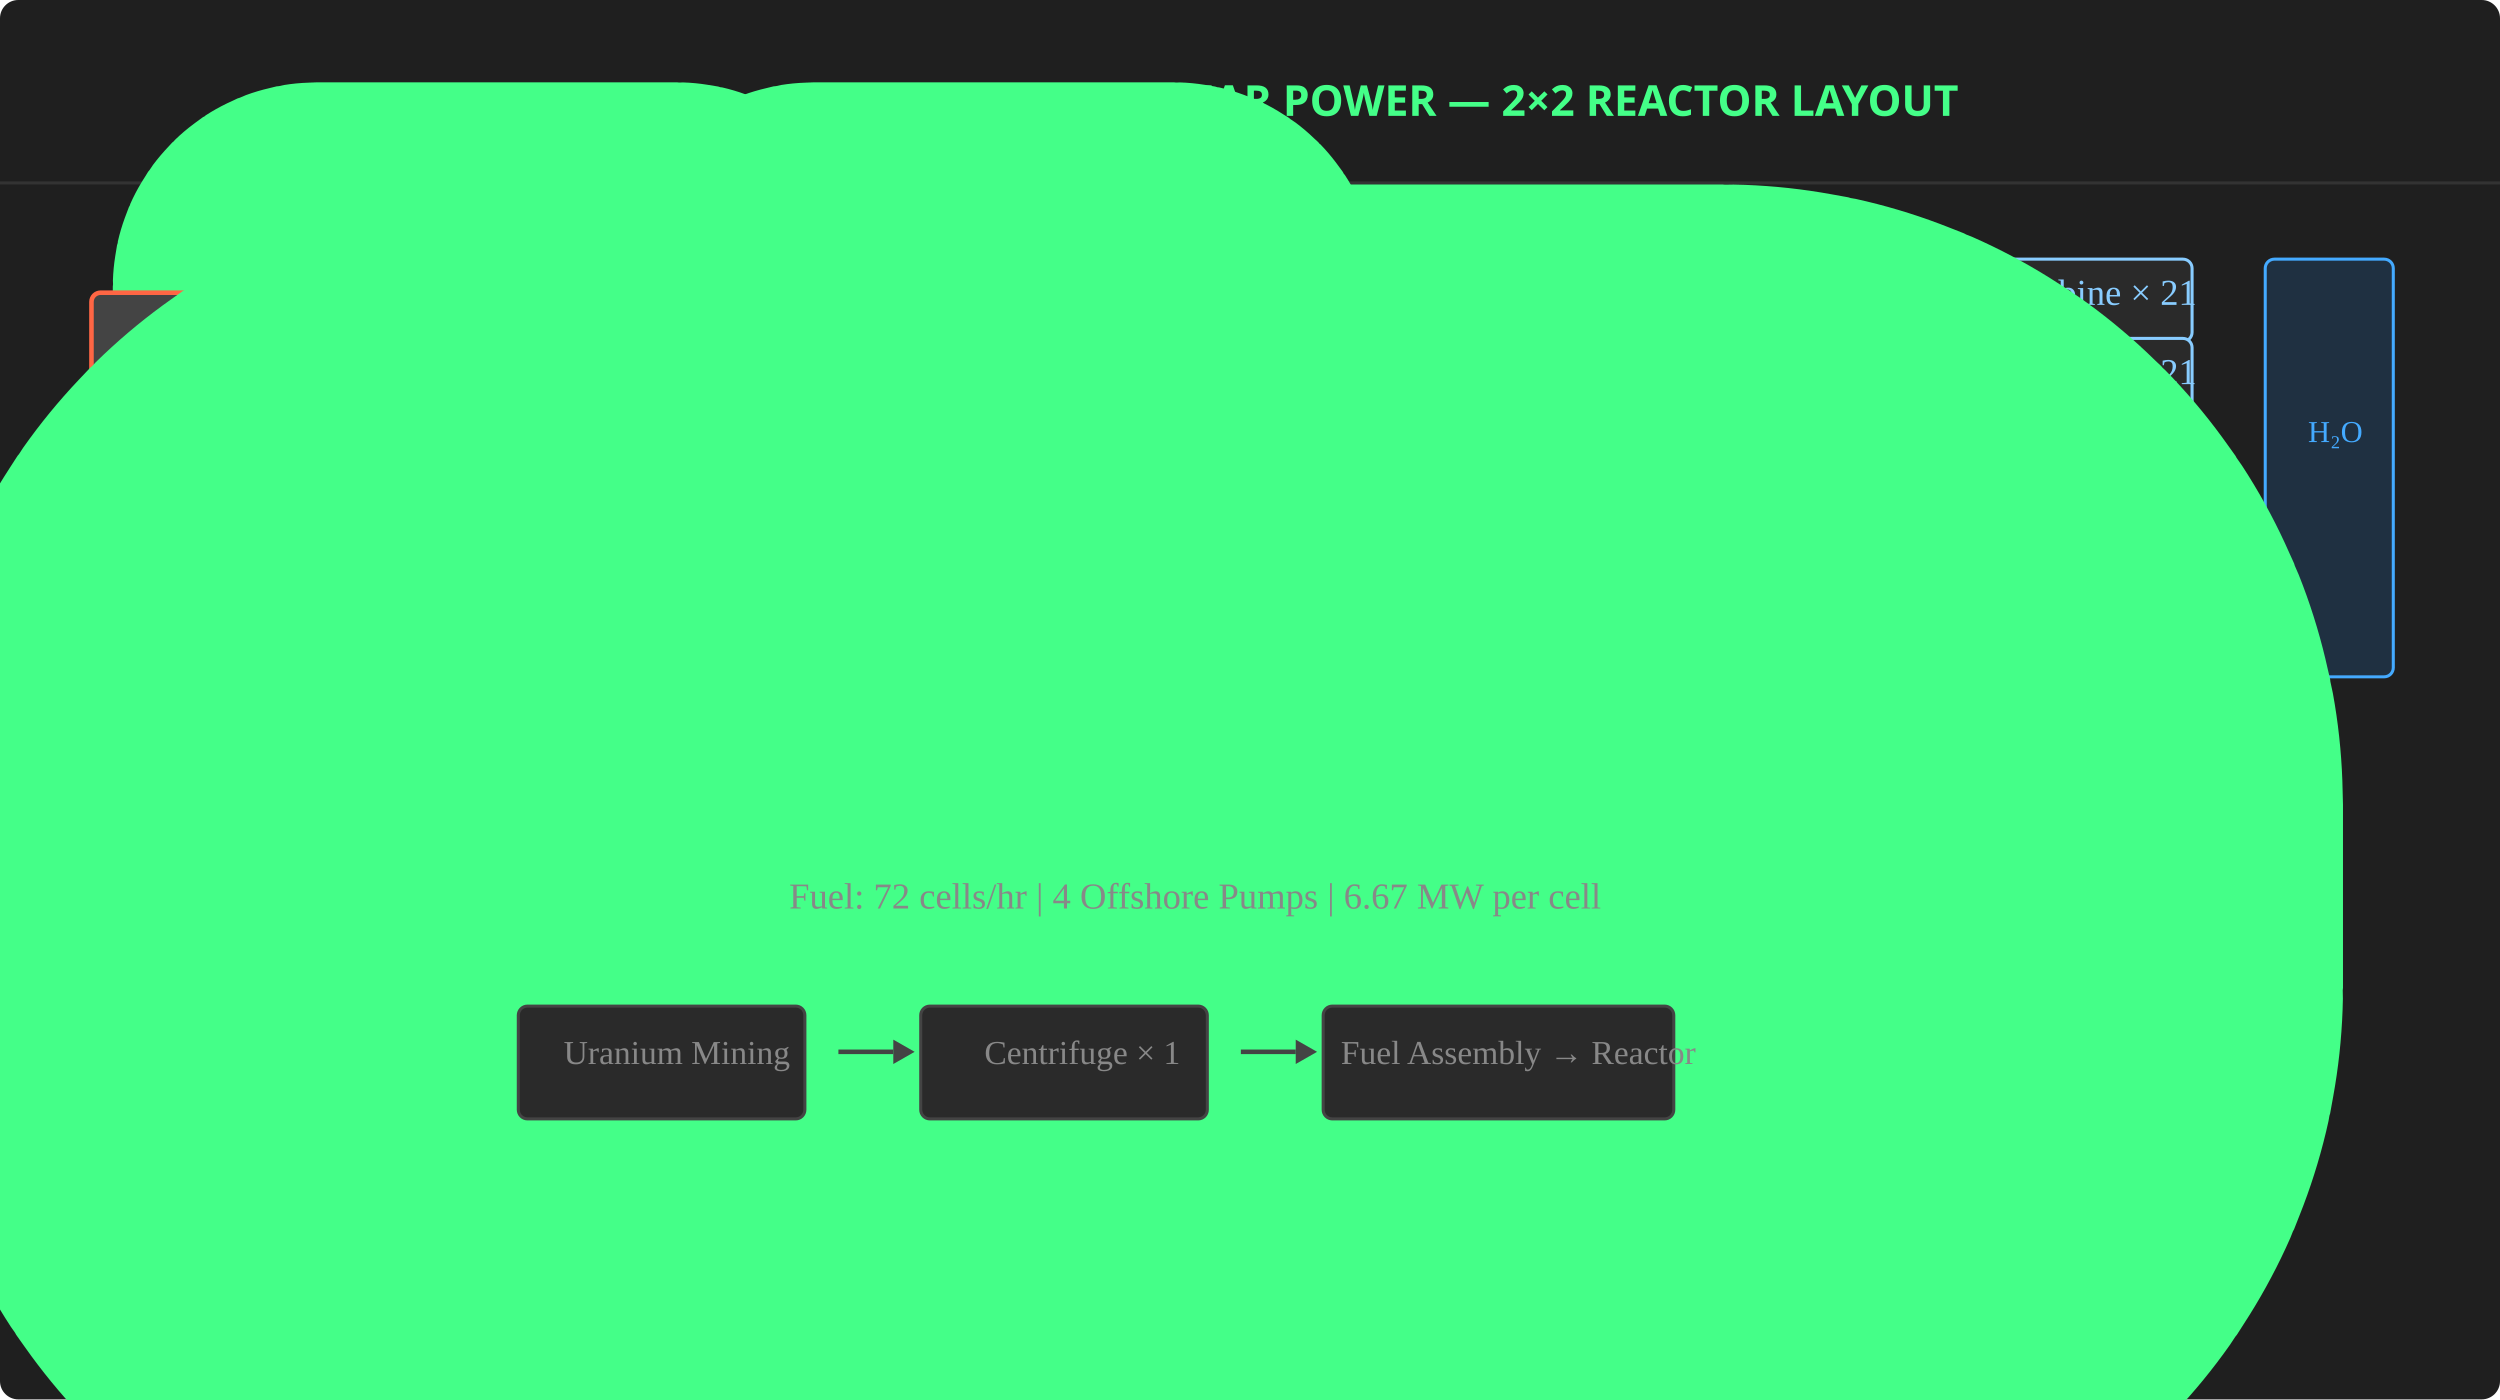
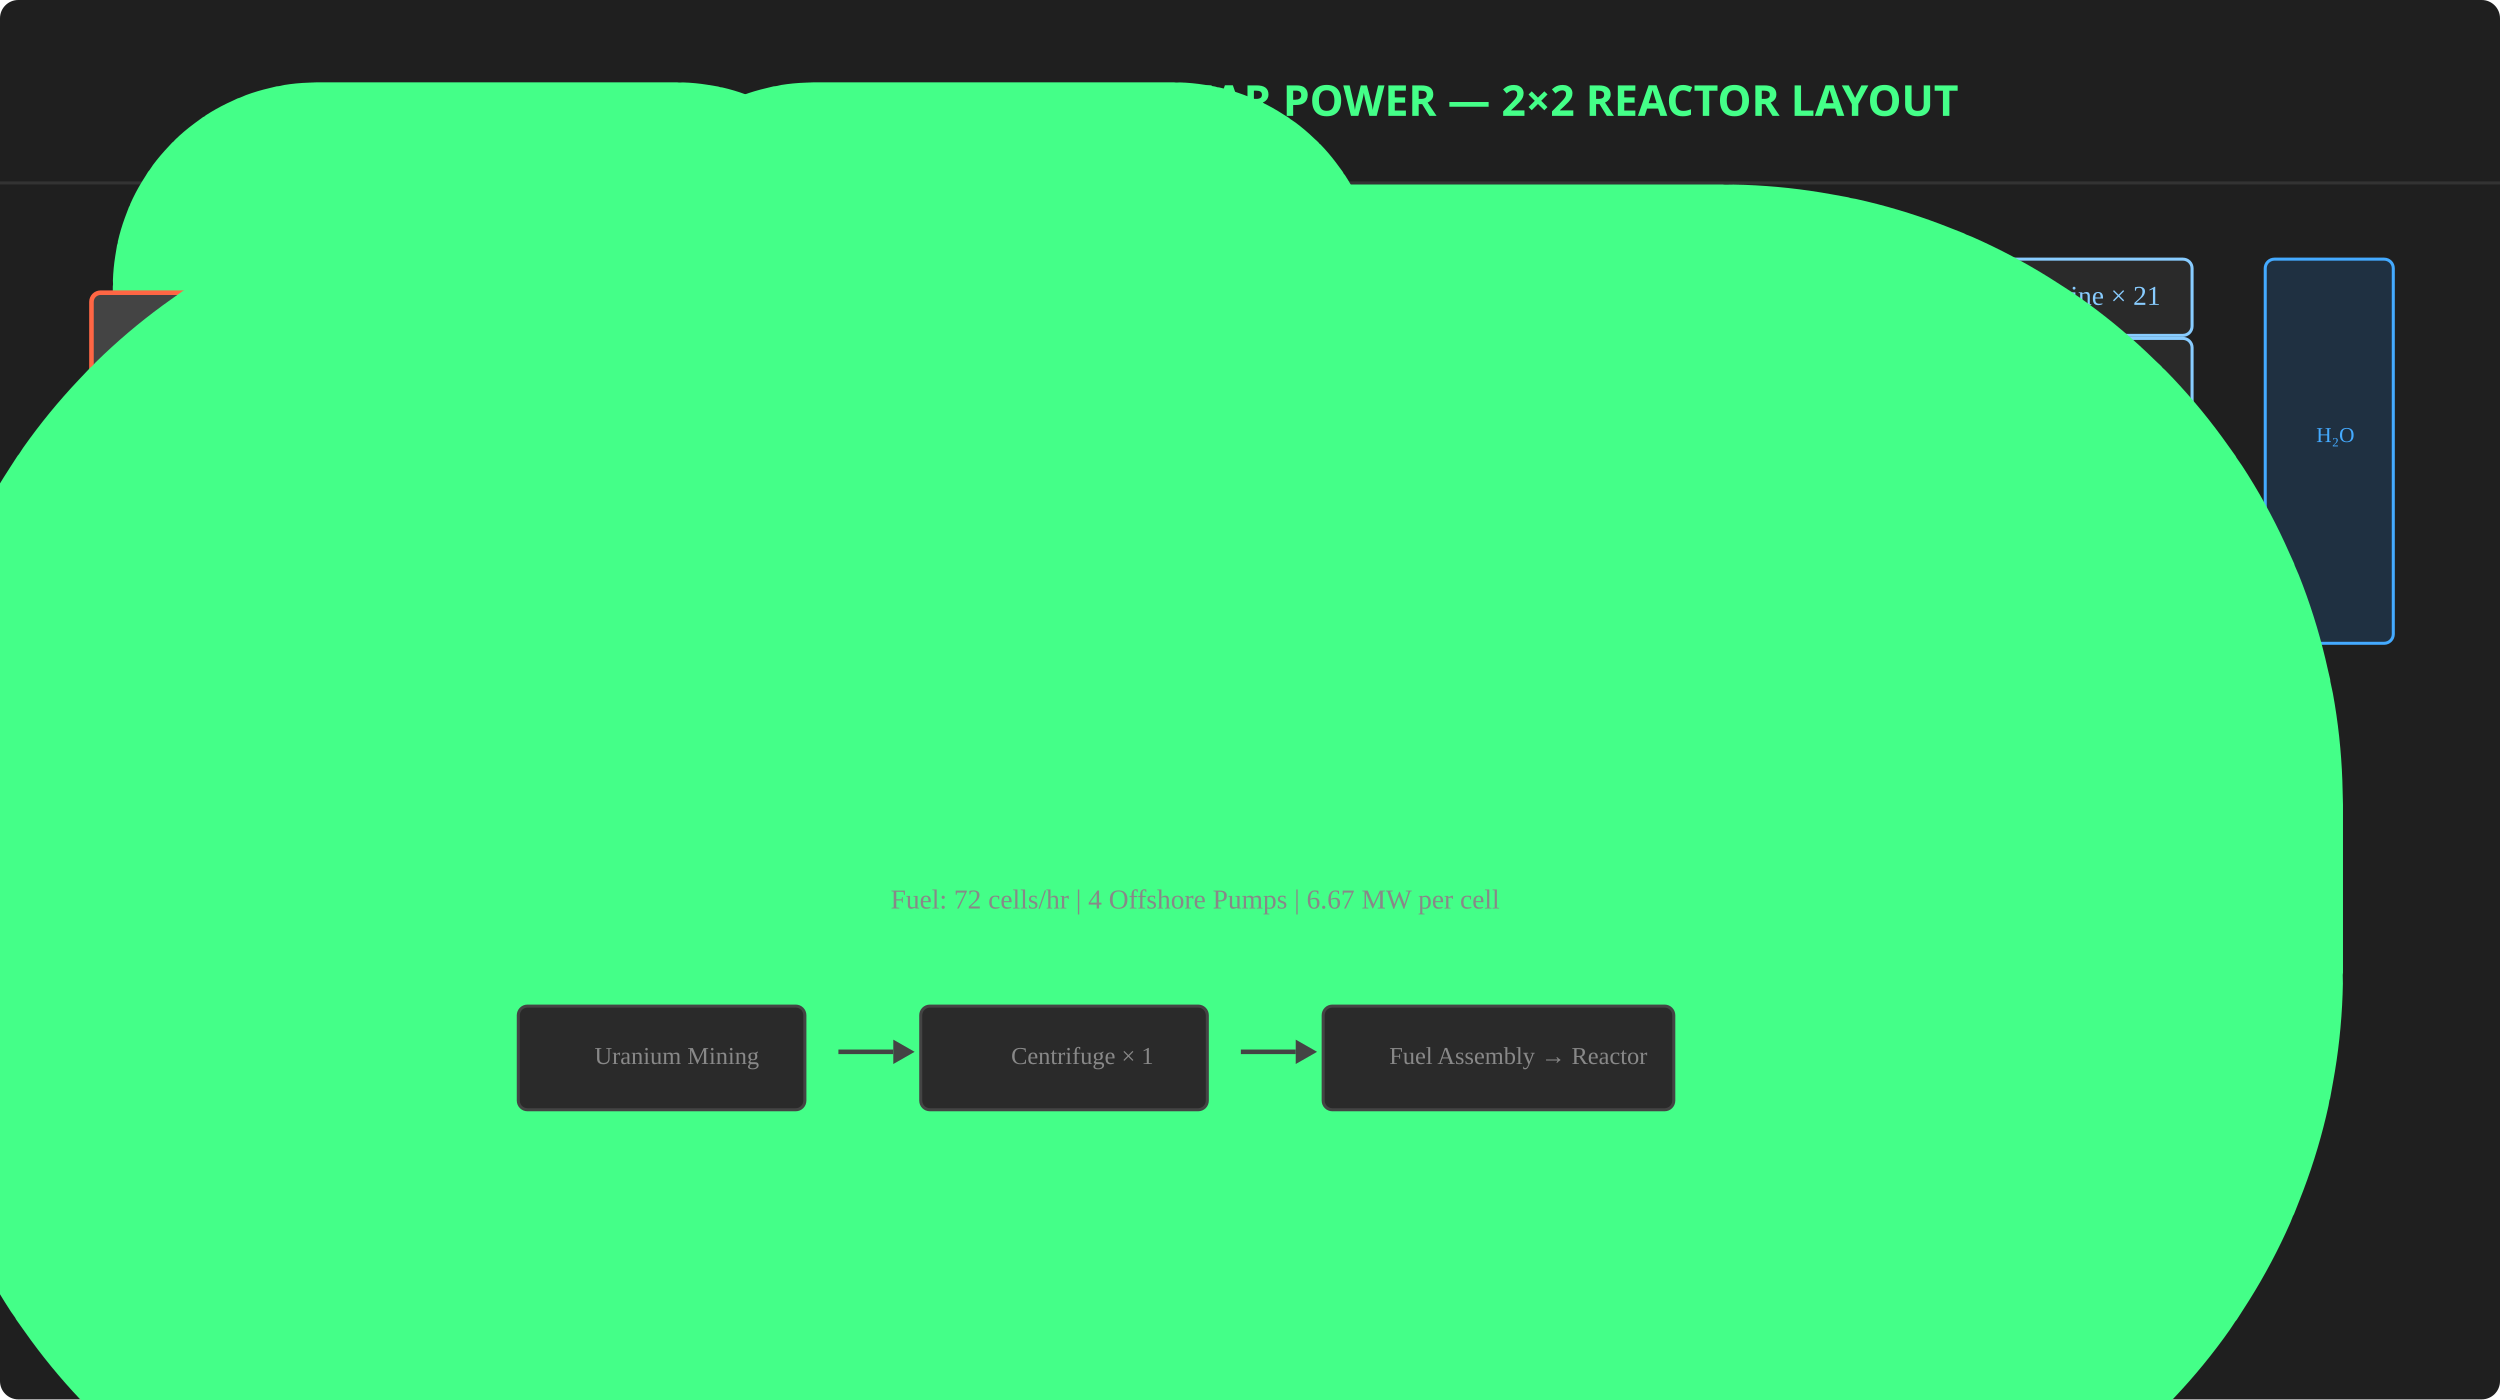
<svg xmlns="http://www.w3.org/2000/svg" viewBox="0 0 820 459" width="820" height="459">
  <defs>
    <filter id="g">
      <feGaussianBlur stdDeviation="2" result="b" />
      <feMerge>
        <feMergeNode in="b" />
        <feMergeNode in="SourceGraphic" />
      </feMerge>
    </filter>
  </defs>
  <rect width="820" height="459" fill="#1f1f1f" rx="6" />
  <line x1="0" y1="60" x2="820" y2="60" stroke="#333" />
  <text x="497" y="38" text-anchor="middle" font-family="Orbitron,sans-serif" font-size="14" font-weight="900" fill="#44ff88">NUCLEAR POWER — 2×2 REACTOR LAYOUT</text>
-   <rect x="100" y="90" width="126" height="75" rx="4" fill="#0a1a2a" stroke="#44ff88" stroke-width="126" />
-   <text x="170" y="116" text-anchor="middle" font-size="13" fill="#44ff88" font-weight="700">Reactor A</text>
-   <text x="170" y="132" text-anchor="middle" font-size="12" fill="#888">160°C</text>
-   <rect x="263" y="90" width="126" height="75" rx="4" fill="#0a1a2a" stroke="#44ff88" stroke-width="126" />
-   <text x="334" y="116" text-anchor="middle" font-size="13" fill="#44ff88" font-weight="700">Reactor B</text>
-   <text x="334" y="132" text-anchor="middle" font-size="12" fill="#888">160°C</text>
-   <rect x="228" y="96" width="42" height="60" rx="3" fill="#44ff88" fill-opacity="0.15" stroke="#44ff88" stroke-width="42" stroke-dasharray="3" />
-   <text x="252" y="124" text-anchor="middle" font-size="11" fill="#44ff88">+100%</text>
-   <rect x="100" y="165" width="126" height="75" rx="4" fill="#0a1a2a" stroke="#44ff88" stroke-width="126" />
-   <text x="170" y="191" text-anchor="middle" font-size="13" fill="#44ff88" font-weight="700">Reactor C</text>
-   <text x="170" y="207" text-anchor="middle" font-size="12" fill="#888">160°C</text>
-   <rect x="263" y="165" width="126" height="75" rx="4" fill="#0a1a2a" stroke="#44ff88" stroke-width="126" />
-   <text x="334" y="191" text-anchor="middle" font-size="13" fill="#44ff88" font-weight="700">Reactor D</text>
-   <text x="334" y="207" text-anchor="middle" font-size="12" fill="#888">160°C</text>
-   <rect x="228" y="170" width="42" height="62" rx="3" fill="#44ff88" fill-opacity="0.25" stroke="#44ff88" stroke-width="42" stroke-dasharray="3" />
-   <text x="252" y="199" text-anchor="middle" font-size="11" fill="#44ff88">×3</text>
-   <text x="170" y="158" text-anchor="middle" font-size="10" fill="#44ff88" opacity="0.7">+100%</text>
-   <text x="334" y="158" text-anchor="middle" font-size="10" fill="#44ff88" opacity="0.7">+100%</text>
-   <text x="170" y="236" text-anchor="middle" font-size="10" fill="#44ff88" opacity="0.7">+100%</text>
-   <text x="334" y="236" text-anchor="middle" font-size="10" fill="#44ff88" opacity="0.7">+100%</text>
-   <rect x="30" y="96" width="57" height="117" rx="3" fill="#444" stroke="#ff6644" stroke-width="1.5" />
-   <text x="61" y="132" text-anchor="middle" font-size="11" fill="#ff6644">Heat</text>
-   <text x="61" y="148" text-anchor="middle" font-size="11" fill="#ff6644">Pipe</text>
-   <rect x="410" y="96" width="57" height="117" rx="3" fill="#444" stroke="#ff6644" stroke-width="1.5" />
-   <text x="441" y="132" text-anchor="middle" font-size="11" fill="#ff6644">Heat</text>
-   <text x="441" y="148" text-anchor="middle" font-size="11" fill="#ff6644">Pipe</text>
-   <rect x="480" y="90" width="105" height="30" rx="3" fill="#2a2a2a" stroke="#ff6644" />
-   <text x="538" y="106" text-anchor="middle" font-size="12" fill="#ff6644">HeatEx × 12</text>
-   <rect x="480" y="118" width="105" height="30" rx="3" fill="#2a2a2a" stroke="#ff6644" />
-   <text x="538" y="134" text-anchor="middle" font-size="12" fill="#ff6644">HeatEx × 12</text>
-   <rect x="480" y="146" width="105" height="30" rx="3" fill="#2a2a2a" stroke="#ff6644" />
-   <text x="538" y="162" text-anchor="middle" font-size="12" fill="#ff6644">HeatEx × 12</text>
-   <rect x="480" y="174" width="105" height="30" rx="3" fill="#2a2a2a" stroke="#ff6644" />
-   <text x="538" y="190" text-anchor="middle" font-size="12" fill="#ff6644">HeatEx × 12</text>
-   <text x="538" y="215" text-anchor="middle" font-size="12" fill="#888">Total: 48 Heat Exchangers</text>
-   <rect x="614" y="85" width="105" height="27" rx="3" fill="#2a2a2a" stroke="#88ccff" />
-   <text x="673" y="100" text-anchor="middle" font-size="12" fill="#88ccff">Steam Turbine × 21</text>
-   <rect x="614" y="111" width="105" height="27" rx="3" fill="#2a2a2a" stroke="#88ccff" />
-   <text x="673" y="126" text-anchor="middle" font-size="12" fill="#88ccff">Steam Turbine × 21</text>
-   <rect x="614" y="137" width="105" height="27" rx="3" fill="#2a2a2a" stroke="#88ccff" />
-   <text x="673" y="152" text-anchor="middle" font-size="12" fill="#88ccff">Steam Turbine × 21</text>
-   <rect x="614" y="163" width="105" height="27" rx="3" fill="#2a2a2a" stroke="#88ccff" />
-   <text x="673" y="178" text-anchor="middle" font-size="12" fill="#88ccff">Steam Turbine × 21</text>
-   <text x="673" y="215" text-anchor="middle" font-size="12" fill="#888">Total: 84 Turbines</text>
-   <rect x="743" y="85" width="42" height="137" rx="3" fill="#2277cc" fill-opacity="0.2" stroke="#44aaff" />
-   <text x="766" y="145" text-anchor="middle" font-size="10" fill="#44aaff">H₂O</text>
-   <rect x="170" y="260" width="399" height="68" rx="4" fill="#0a1a2a" stroke="#44ff88" stroke-width="399" />
-   <text x="392" y="280" text-anchor="middle" font-size="13" fill="#44ff88">2×2 Reactor: 480 MW total</text>
-   <text x="392" y="298" text-anchor="middle" font-size="12" fill="#888">Fuel: 72 cells/hr | 4 Offshore Pumps | 6.67 MW per cell</text>
-   <rect x="170" y="330" width="94" height="37" rx="3" fill="#2a2a2a" stroke="#444" />
-   <text x="222" y="349" text-anchor="middle" font-size="11" fill="#888">Uranium Mining</text>
+   <rect x="100" y="90" width="126" height="69" rx="4" fill="#0a1a2a" stroke="#44ff88" stroke-width="126" />
+   <text x="170" y="116" text-anchor="middle" font-size="11" fill="#44ff88" font-weight="700">Reactor A</text>
+   <text x="170" y="132" text-anchor="middle" font-size="9" fill="#888">160°C</text>
+   <rect x="263" y="90" width="126" height="69" rx="4" fill="#0a1a2a" stroke="#44ff88" stroke-width="126" />
+   <text x="334" y="116" text-anchor="middle" font-size="11" fill="#44ff88" font-weight="700">Reactor B</text>
+   <text x="334" y="132" text-anchor="middle" font-size="9" fill="#888">160°C</text>
+   <rect x="228" y="96" width="42" height="55" rx="3" fill="#44ff88" fill-opacity="0.15" stroke="#44ff88" stroke-width="42" stroke-dasharray="3" />
+   <text x="252" y="124" text-anchor="middle" font-size="8" fill="#44ff88">+100%</text>
+   <rect x="100" y="165" width="126" height="69" rx="4" fill="#0a1a2a" stroke="#44ff88" stroke-width="126" />
+   <text x="170" y="191" text-anchor="middle" font-size="11" fill="#44ff88" font-weight="700">Reactor C</text>
+   <text x="170" y="207" text-anchor="middle" font-size="9" fill="#888">160°C</text>
+   <rect x="263" y="165" width="126" height="69" rx="4" fill="#0a1a2a" stroke="#44ff88" stroke-width="126" />
+   <text x="334" y="191" text-anchor="middle" font-size="11" fill="#44ff88" font-weight="700">Reactor D</text>
+   <text x="334" y="207" text-anchor="middle" font-size="9" fill="#888">160°C</text>
+   <rect x="228" y="170" width="42" height="57" rx="3" fill="#44ff88" fill-opacity="0.25" stroke="#44ff88" stroke-width="42" stroke-dasharray="3" />
+   <text x="252" y="199" text-anchor="middle" font-size="8" fill="#44ff88">×3</text>
+   <text x="170" y="158" text-anchor="middle" font-size="7" fill="#44ff88" opacity="0.7">+100%</text>
+   <text x="334" y="158" text-anchor="middle" font-size="7" fill="#44ff88" opacity="0.7">+100%</text>
+   <text x="170" y="236" text-anchor="middle" font-size="7" fill="#44ff88" opacity="0.7">+100%</text>
+   <text x="334" y="236" text-anchor="middle" font-size="7" fill="#44ff88" opacity="0.7">+100%</text>
+   <rect x="30" y="96" width="57" height="108" rx="3" fill="#444" stroke="#ff6644" stroke-width="1.5" />
+   <text x="61" y="132" text-anchor="middle" font-size="8" fill="#ff6644">Heat</text>
+   <text x="61" y="148" text-anchor="middle" font-size="8" fill="#ff6644">Pipe</text>
+   <rect x="410" y="96" width="57" height="108" rx="3" fill="#444" stroke="#ff6644" stroke-width="1.5" />
+   <text x="441" y="132" text-anchor="middle" font-size="8" fill="#ff6644">Heat</text>
+   <text x="441" y="148" text-anchor="middle" font-size="8" fill="#ff6644">Pipe</text>
+   <rect x="480" y="90" width="105" height="27" rx="3" fill="#2a2a2a" stroke="#ff6644" />
+   <text x="538" y="106" text-anchor="middle" font-size="9" fill="#ff6644">HeatEx × 12</text>
+   <rect x="480" y="118" width="105" height="27" rx="3" fill="#2a2a2a" stroke="#ff6644" />
+   <text x="538" y="134" text-anchor="middle" font-size="9" fill="#ff6644">HeatEx × 12</text>
+   <rect x="480" y="146" width="105" height="27" rx="3" fill="#2a2a2a" stroke="#ff6644" />
+   <text x="538" y="162" text-anchor="middle" font-size="9" fill="#ff6644">HeatEx × 12</text>
+   <rect x="480" y="174" width="105" height="27" rx="3" fill="#2a2a2a" stroke="#ff6644" />
+   <text x="538" y="190" text-anchor="middle" font-size="9" fill="#ff6644">HeatEx × 12</text>
+   <text x="538" y="215" text-anchor="middle" font-size="9" fill="#888">Total: 48 Heat Exchangers</text>
+   <rect x="614" y="85" width="105" height="25" rx="3" fill="#2a2a2a" stroke="#88ccff" />
+   <text x="673" y="100" text-anchor="middle" font-size="9" fill="#88ccff">Steam Turbine × 21</text>
+   <rect x="614" y="111" width="105" height="25" rx="3" fill="#2a2a2a" stroke="#88ccff" />
+   <text x="673" y="126" text-anchor="middle" font-size="9" fill="#88ccff">Steam Turbine × 21</text>
+   <rect x="614" y="137" width="105" height="25" rx="3" fill="#2a2a2a" stroke="#88ccff" />
+   <text x="673" y="152" text-anchor="middle" font-size="9" fill="#88ccff">Steam Turbine × 21</text>
+   <rect x="614" y="163" width="105" height="25" rx="3" fill="#2a2a2a" stroke="#88ccff" />
+   <text x="673" y="178" text-anchor="middle" font-size="9" fill="#88ccff">Steam Turbine × 21</text>
+   <text x="673" y="215" text-anchor="middle" font-size="9" fill="#888">Total: 84 Turbines</text>
+   <rect x="743" y="85" width="42" height="126" rx="3" fill="#2277cc" fill-opacity="0.2" stroke="#44aaff" />
+   <text x="766" y="145" text-anchor="middle" font-size="7" fill="#44aaff">H₂O</text>
+   <rect x="170" y="260" width="399" height="63" rx="4" fill="#0a1a2a" stroke="#44ff88" stroke-width="399" />
+   <text x="392" y="280" text-anchor="middle" font-size="11" fill="#44ff88">2×2 Reactor: 480 MW total</text>
+   <text x="392" y="298" text-anchor="middle" font-size="9" fill="#888">Fuel: 72 cells/hr | 4 Offshore Pumps | 6.67 MW per cell</text>
+   <rect x="170" y="330" width="94" height="34" rx="3" fill="#2a2a2a" stroke="#444" />
+   <text x="222" y="349" text-anchor="middle" font-size="8" fill="#888">Uranium Mining</text>
  <line x1="275" y1="345" x2="293" y2="345" stroke="#444" stroke-width="1.5" />
  <polygon points="293,341 300,345 293,349" fill="#444" />
-   <rect x="302" y="330" width="94" height="37" rx="3" fill="#2a2a2a" stroke="#444" />
-   <text x="355" y="349" text-anchor="middle" font-size="11" fill="#888">Centrifuge × 1</text>
+   <rect x="302" y="330" width="94" height="34" rx="3" fill="#2a2a2a" stroke="#444" />
+   <text x="355" y="349" text-anchor="middle" font-size="8" fill="#888">Centrifuge × 1</text>
  <line x1="407" y1="345" x2="425" y2="345" stroke="#444" stroke-width="1.5" />
  <polygon points="425,341 432,345 425,349" fill="#444" />
-   <rect x="434" y="330" width="115" height="37" rx="3" fill="#2a2a2a" stroke="#444" />
-   <text x="498" y="349" text-anchor="middle" font-size="11" fill="#888">Fuel Assembly → Reactor</text>
+   <rect x="434" y="330" width="115" height="34" rx="3" fill="#2a2a2a" stroke="#444" />
+   <text x="498" y="349" text-anchor="middle" font-size="8" fill="#888">Fuel Assembly → Reactor</text>
</svg>
